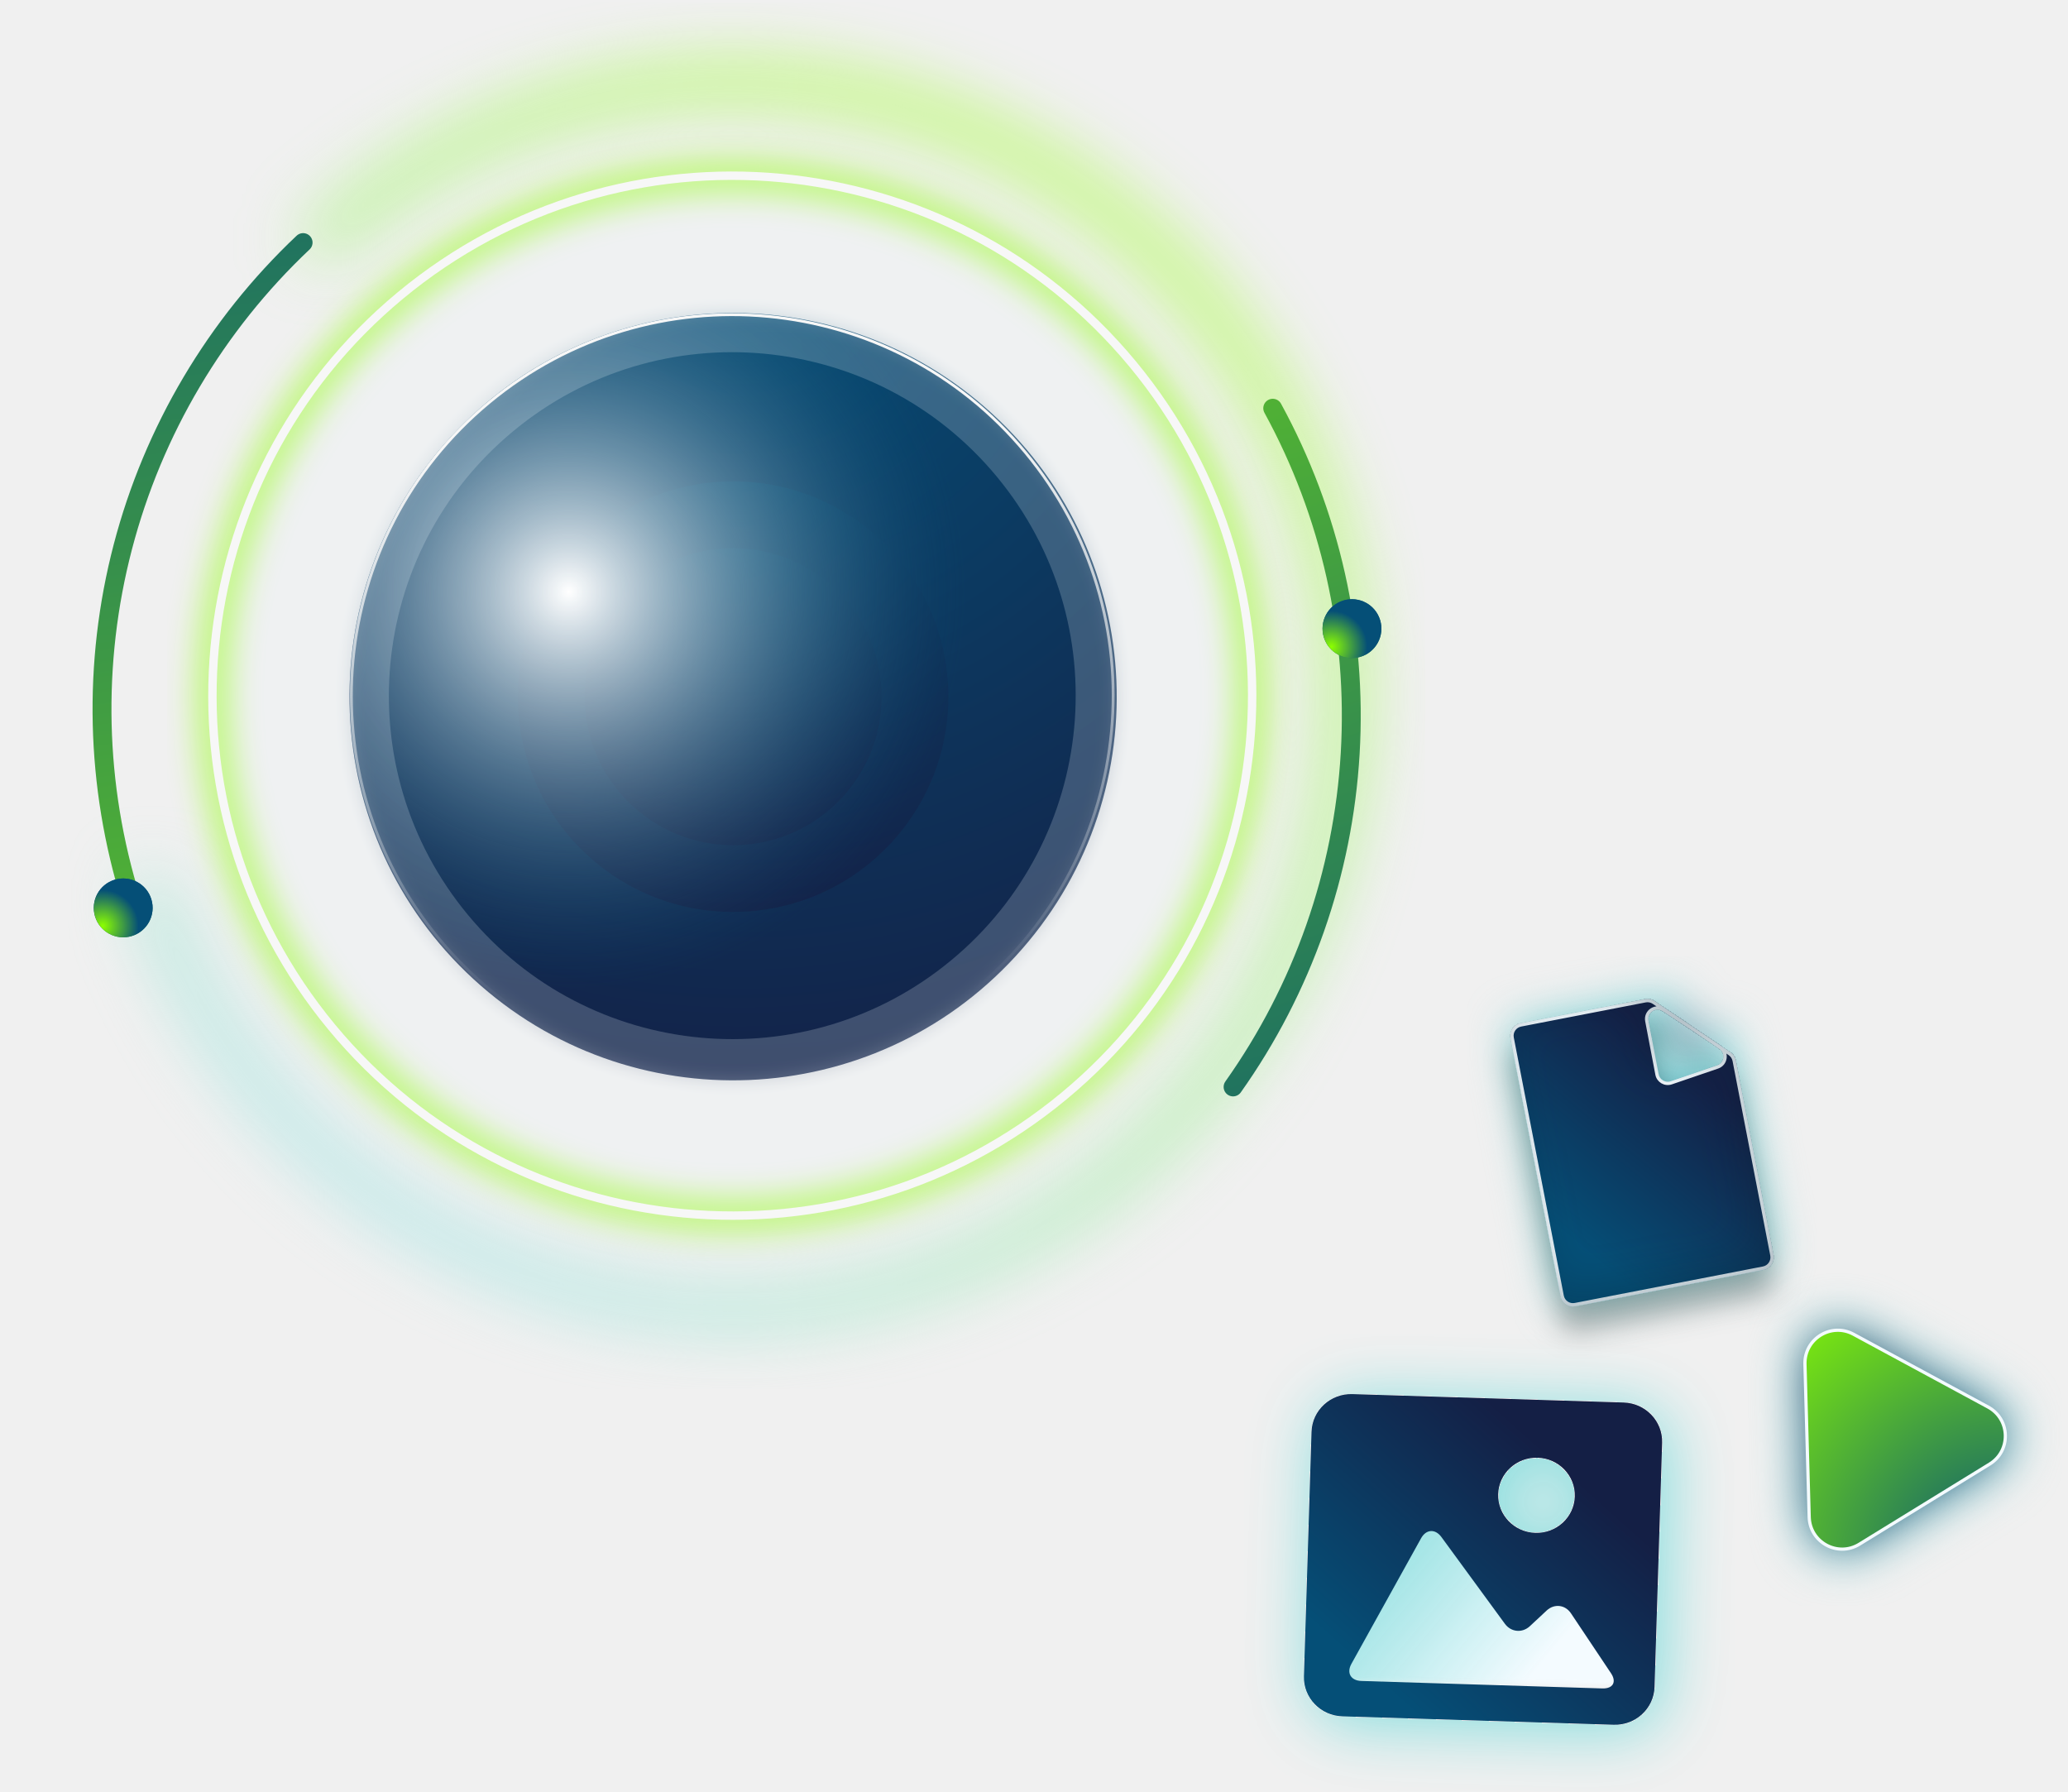
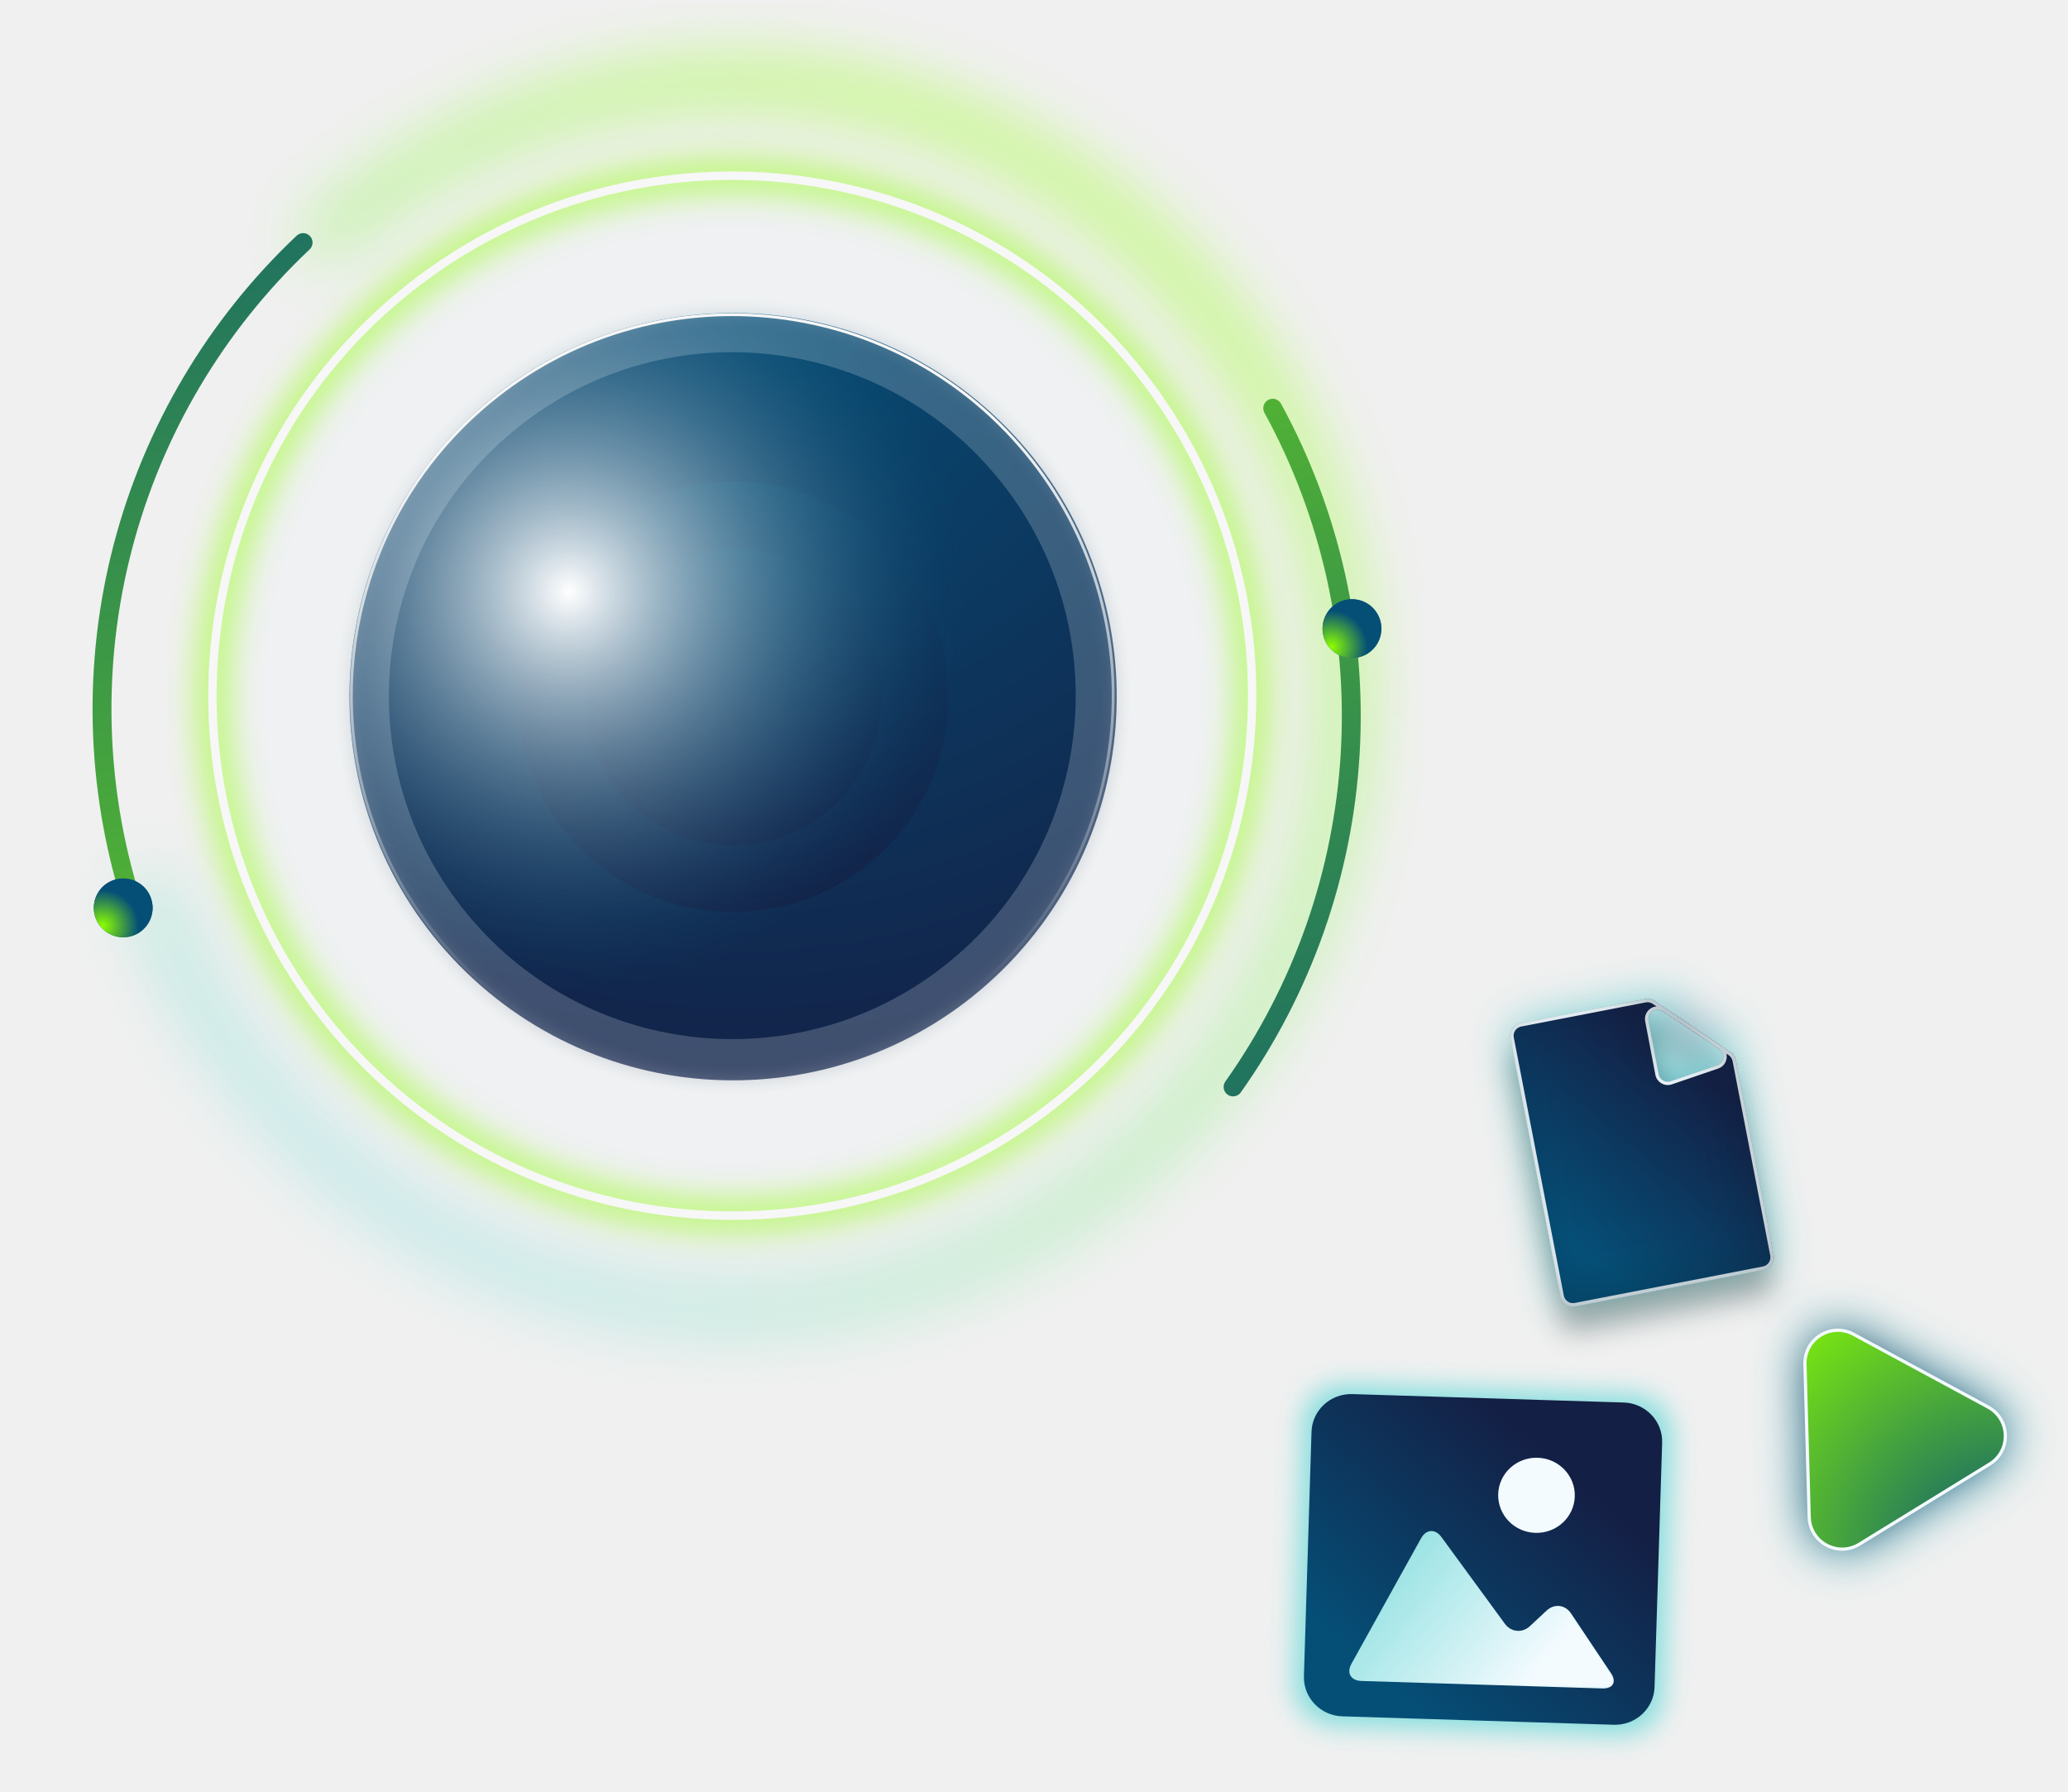
<svg xmlns="http://www.w3.org/2000/svg" width="314" height="272" viewBox="0 0 314 272" fill="none">
  <g clip-path="url(#clip0_2441_4761)">
    <g filter="url(#filter0_f_2441_4761)">
+       <rect x="198.078" y="210.062" width="55.967" height="51.637" rx="6" transform="rotate(1.93608 198.078 210.062)" fill="#83DDDD" />
+     </g>
+     <g filter="url(#filter1_f_2441_4761)">
      <path d="M45.826 36.368C60.861 22.176 80.107 13.263 100.656 10.976C121.205 8.69 141.94 13.154 159.727 23.694C177.514 34.235 191.387 50.278 199.249 69.401C207.111 88.523 208.536 109.685 203.307 129.689C198.078 149.692 186.48 167.45 170.266 180.279C154.051 193.108 134.102 200.31 113.432 200.798C92.762 201.286 72.495 195.032 55.694 182.982C38.892 170.932 26.47 153.741 20.303 134.006L24.268 132.768C30.165 151.641 42.046 168.083 58.114 179.607C74.183 191.131 93.566 197.112 113.334 196.646C133.102 196.179 152.181 189.291 167.688 177.022C183.195 164.753 194.287 147.769 199.288 128.638C204.289 109.507 202.927 89.269 195.408 70.98C187.888 52.692 174.62 37.348 157.609 27.268C140.598 17.187 120.768 12.918 101.115 15.104C81.463 17.291 63.056 25.815 48.677 39.389L45.826 36.368Z" fill="url(#paint0_linear_2441_4761)" />
      <path d="M45.826 36.368C60.861 22.176 80.107 13.263 100.656 10.976C121.205 8.69 141.94 13.154 159.727 23.694C177.514 34.235 191.387 50.278 199.249 69.401C207.111 88.523 208.536 109.685 203.307 129.689C198.078 149.692 186.48 167.45 170.266 180.279C154.051 193.108 134.102 200.31 113.432 200.798C92.762 201.286 72.495 195.032 55.694 182.982C38.892 170.932 26.47 153.741 20.303 134.006L24.268 132.768C30.165 151.641 42.046 168.083 58.114 179.607C74.183 191.131 93.566 197.112 113.334 196.646C133.102 196.179 152.181 189.291 167.688 177.022C183.195 164.753 194.287 147.769 199.288 128.638C204.289 109.507 202.927 89.269 195.408 70.98C187.888 52.692 174.62 37.348 157.609 27.268C140.598 17.187 120.768 12.918 101.115 15.104C81.463 17.291 63.056 25.815 48.677 39.389L45.826 36.368Z" fill="white" fill-opacity="0.2" />
    </g>
    <path d="M19.921 136.684C14.478 119.266 14.039 100.668 18.654 83.013C23.27 65.357 32.753 49.353 46.023 36.826" stroke="url(#paint1_linear_2441_4761)" stroke-width="2.868" stroke-linecap="round" stroke-linejoin="round" />
    <path d="M193.248 61.974C202 77.987 206.076 96.138 205.011 114.356C203.947 132.573 197.784 150.126 187.227 165.011" stroke="url(#paint2_linear_2441_4761)" stroke-width="2.868" stroke-linecap="round" stroke-linejoin="round" />
    <circle cx="111.314" cy="105.763" r="58.248" transform="rotate(-47.4095 111.314 105.763)" fill="url(#paint3_radial_2441_4761)" />
    <circle cx="111.315" cy="105.762" r="32.685" transform="rotate(-47.4095 111.315 105.762)" fill="url(#paint4_radial_2441_4761)" />
    <circle cx="111.315" cy="105.764" r="22.546" transform="rotate(-47.4095 111.315 105.764)" fill="url(#paint5_radial_2441_4761)" />
    <g style="mix-blend-mode:lighten">
      <circle cx="86.365" cy="89.839" r="66.045" transform="rotate(-47.4095 86.3647 89.8389)" fill="url(#paint6_radial_2441_4761)" />
    </g>
-     <g filter="url(#filter1_b_2441_4761)">
+     <g filter="url(#filter2_b_2441_4761)">
      <circle cx="111.189" cy="105.611" r="65.538" transform="rotate(-39.654 111.189 105.611)" stroke="#F4FBFF" stroke-opacity="0.2" stroke-width="26.794" />
    </g>
-     <g filter="url(#filter2_f_2441_4761)">
+     <g filter="url(#filter3_f_2441_4761)">
      <circle cx="111.189" cy="105.611" r="78.935" transform="rotate(-39.654 111.189 105.611)" stroke="#8CFF00" stroke-width="2.552" />
    </g>
    <circle cx="111.189" cy="105.611" r="78.935" transform="rotate(-39.654 111.189 105.611)" stroke="#F7F7F7" stroke-width="1.276" />
    <circle cx="111.187" cy="105.61" r="57.833" transform="rotate(-39.654 111.187 105.61)" stroke="url(#paint7_linear_2441_4761)" stroke-width="0.425" />
    <circle r="4.466" transform="matrix(-0.956821 0.290679 0.290679 0.956821 18.7075 137.831)" fill="url(#paint8_linear_2441_4761)" />
    <circle r="4.466" transform="matrix(-0.956821 0.290679 0.290679 0.956821 18.7075 137.831)" fill="url(#paint9_radial_2441_4761)" />
    <circle r="4.466" transform="matrix(-0.956821 0.290679 0.290679 0.956821 205.279 95.4374)" fill="url(#paint10_linear_2441_4761)" />
    <circle r="4.466" transform="matrix(-0.956821 0.290679 0.290679 0.956821 205.279 95.4374)" fill="url(#paint11_radial_2441_4761)" />
-     <g filter="url(#filter3_d_2441_4761)">
-       <g filter="url(#filter4_f_2441_4761)">
-         <path d="M228.947 244.395L218.52 230.24C218.219 229.831 217.605 229.838 217.314 230.254L200.522 254.258C200.179 254.747 200.525 255.419 201.122 255.426L245.676 255.916C246.277 255.922 246.637 255.25 246.297 254.754L236.962 241.111C236.739 240.784 236.299 240.69 235.962 240.897L229.933 244.588C229.604 244.789 229.176 244.705 228.947 244.395Z" fill="url(#paint12_linear_2441_4761)" />
-       </g>
-       <path d="M246.539 212.92L205.341 211.642C202.02 211.539 199.238 214.101 199.137 217.361L197.985 254.479C197.885 257.734 200.503 260.461 203.824 260.564L245.021 261.842C248.342 261.945 251.121 259.385 251.222 256.13L252.374 219.012C252.475 215.753 249.859 213.023 246.539 212.92ZM233.473 221.306C236.685 221.405 239.21 224.039 239.112 227.187C239.015 230.335 236.331 232.808 233.12 232.708C229.907 232.609 227.383 229.975 227.481 226.827C227.578 223.679 230.261 221.206 233.473 221.306ZM243.302 256.327L224.59 255.747L206.711 255.192C205.105 255.143 204.425 253.981 205.193 252.598L215.774 233.528C216.541 232.145 217.923 232.062 218.861 233.343L228.498 246.512C229.435 247.792 231.138 247.952 232.302 246.866L234.833 244.505C235.996 243.42 237.654 243.61 238.535 244.928L244.616 254.028C245.495 255.348 244.908 256.377 243.302 256.327Z" fill="url(#paint13_linear_2441_4761)" />
+     <g filter="url(#filter4_f_2441_4761)">
+       <path d="M228.929 244.843L218.526 230.275C218.226 229.854 217.598 229.861 217.307 230.289L200.467 255.088C200.135 255.578 200.482 256.242 201.074 256.248L245.678 256.711C246.273 256.717 246.633 256.054 246.304 255.558L236.955 241.46C236.732 241.124 236.281 241.027 235.939 241.243L229.93 245.039C229.597 245.249 229.158 245.163 228.929 244.843Z" fill="url(#paint12_linear_2441_4761)" />
    </g>
+     <circle cx="233.536" cy="226.823" r="6.147" fill="#F4FBFF" />
+     <path d="M246.539 212.92L205.341 211.642C202.02 211.539 199.238 214.101 199.137 217.361L197.985 254.479C197.885 257.734 200.503 260.461 203.824 260.564L245.021 261.842C248.342 261.945 251.121 259.385 251.222 256.13L252.374 219.012C252.475 215.753 249.859 213.023 246.539 212.92ZM233.473 221.306C236.685 221.405 239.21 224.039 239.112 227.187C239.015 230.335 236.331 232.808 233.12 232.708C229.907 232.609 227.383 229.975 227.481 226.827C227.578 223.679 230.261 221.206 233.473 221.306ZM243.302 256.327L224.59 255.747L206.711 255.192C205.105 255.143 204.425 253.981 205.193 252.598L215.774 233.528C216.541 232.145 217.923 232.062 218.861 233.343L228.498 246.512C229.435 247.792 231.138 247.952 232.302 246.866L234.833 244.505C235.996 243.42 237.654 243.61 238.535 244.928L244.616 254.028C245.495 255.348 244.908 256.377 243.302 256.327Z" fill="url(#paint13_linear_2441_4761)" />
    <g filter="url(#filter5_f_2441_4761)">
      <path d="M301.867 213.607C305.253 215.438 305.387 220.247 302.108 222.264L282.321 234.434C279.042 236.451 274.81 234.162 274.703 230.315L274.057 207.093C273.95 203.245 278.048 200.725 281.434 202.556L301.867 213.607Z" fill="url(#paint14_radial_2441_4761)" />
      <path d="M301.867 213.607C305.253 215.438 305.387 220.247 302.108 222.264L282.321 234.434C279.042 236.451 274.81 234.162 274.703 230.315L274.057 207.093C273.95 203.245 278.048 200.725 281.434 202.556L301.867 213.607Z" stroke="#83DDDD" stroke-opacity="0.92" stroke-width="2.451" />
    </g>
    <path d="M301.867 213.607C305.253 215.438 305.387 220.247 302.108 222.264L282.321 234.434C279.042 236.451 274.81 234.162 274.703 230.315L274.057 207.093C273.95 203.245 278.048 200.725 281.434 202.556L301.867 213.607Z" fill="url(#paint15_radial_2441_4761)" />
    <path d="M301.867 213.607C305.253 215.438 305.387 220.247 302.108 222.264L282.321 234.434C279.042 236.451 274.81 234.162 274.703 230.315L274.057 207.093C273.95 203.245 278.048 200.725 281.434 202.556L301.867 213.607Z" fill="url(#paint16_radial_2441_4761)" />
    <path d="M301.867 213.607C305.253 215.438 305.387 220.247 302.108 222.264L282.321 234.434C279.042 236.451 274.81 234.162 274.703 230.315L274.057 207.093C273.95 203.245 278.048 200.725 281.434 202.556L301.867 213.607Z" stroke="#F4FBFF" stroke-width="0.49" />
    <g filter="url(#filter6_f_2441_4761)">
      <path d="M249.838 151.934C250.271 151.85 250.721 151.942 251.087 152.189L262.614 159.973C262.98 160.221 263.233 160.603 263.317 161.037L269.039 190.565C269.214 191.468 268.624 192.342 267.721 192.517L239.151 198.054C238.248 198.229 237.374 197.639 237.199 196.736L229.605 157.552C229.43 156.649 230.02 155.775 230.923 155.6L249.838 151.934ZM252.255 160.782C252.43 161.684 253.304 162.275 254.207 162.1L256.585 161.639C258.042 161.356 258.43 159.454 257.2 158.624L254.361 156.706C253.132 155.876 251.512 156.947 251.794 158.403L252.255 160.782Z" fill="url(#paint17_radial_2441_4761)" />
-       <path d="M249.168 155.457C248.545 156.451 248.263 157.689 248.524 159.037L248.985 161.415C249.51 164.124 252.132 165.894 254.841 165.369L257.219 164.909C258.567 164.647 259.61 163.923 260.299 162.974L265.453 189.564L240.152 194.467L233.192 158.553L249.168 155.457Z" stroke="#83DDDD" stroke-opacity="0.92" stroke-width="6.661" />
+       <path d="M233.192 158.553L249.168 155.457C248.545 156.451 248.263 157.689 248.524 159.037L248.985 161.415C249.51 164.124 252.132 165.894 254.841 165.369L257.219 164.909C258.567 164.647 259.61 163.923 260.299 162.974L265.453 189.564L240.152 194.467L233.192 158.553Z" stroke="#83DDDD" stroke-opacity="0.92" stroke-width="6.661" />
    </g>
    <g filter="url(#filter7_di_2441_4761)">
      <path d="M249.837 151.933C250.271 151.849 250.72 151.941 251.086 152.188L262.613 159.972C262.979 160.22 263.232 160.602 263.316 161.036L269.039 190.564C269.214 191.467 268.624 192.341 267.721 192.516L239.15 198.053C238.247 198.228 237.373 197.638 237.198 196.735L229.604 157.551C229.429 156.648 230.019 155.774 230.922 155.599L249.837 151.933ZM251.593 163.12C251.782 164.115 252.808 164.712 253.767 164.385L260.808 161.981C262.109 161.537 262.342 159.796 261.203 159.026L256.853 156.082L252.596 153.299C251.367 152.496 249.775 153.561 250.049 155.005L251.593 163.12Z" fill="url(#paint18_linear_2441_4761)" />
      <path d="M249.837 151.933C250.271 151.849 250.72 151.941 251.086 152.188L262.613 159.972C262.979 160.22 263.232 160.602 263.316 161.036L269.039 190.564C269.214 191.467 268.624 192.341 267.721 192.516L239.15 198.053C238.247 198.228 237.373 197.638 237.198 196.735L229.604 157.551C229.429 156.648 230.019 155.774 230.922 155.599L249.837 151.933ZM251.593 163.12C251.782 164.115 252.808 164.712 253.767 164.385L260.808 161.981C262.109 161.537 262.342 159.796 261.203 159.026L256.853 156.082L252.596 153.299C251.367 152.496 249.775 153.561 250.049 155.005L251.593 163.12Z" stroke="#F4FBFF" stroke-width="0.5" />
    </g>
  </g>
  <defs>
-     <filter id="filter0_f_2441_4761" x="10.303" y="0.392" width="206.099" height="210.433" filterUnits="userSpaceOnUse" color-interpolation-filters="sRGB">
+     <filter id="filter0_f_2441_4761" x="192.532" y="206.262" width="65.281" height="61.1" filterUnits="userSpaceOnUse" color-interpolation-filters="sRGB">
+       <feFlood flood-opacity="0" result="BackgroundImageFix" />
+       <feBlend mode="normal" in="SourceGraphic" in2="BackgroundImageFix" result="shape" />
+       <feGaussianBlur stdDeviation="2" result="effect1_foregroundBlur_2441_4761" />
+     </filter>
+     <filter id="filter1_f_2441_4761" x="10.303" y="0.392" width="206.099" height="210.433" filterUnits="userSpaceOnUse" color-interpolation-filters="sRGB">
      <feFlood flood-opacity="0" result="BackgroundImageFix" />
      <feBlend mode="normal" in="SourceGraphic" in2="BackgroundImageFix" result="shape" />
      <feGaussianBlur stdDeviation="5" result="effect1_foregroundBlur_2441_4761" />
    </filter>
-     <filter id="filter1_b_2441_4761" x="29.702" y="24.125" width="162.972" height="162.972" filterUnits="userSpaceOnUse" color-interpolation-filters="sRGB">
+     <filter id="filter2_b_2441_4761" x="29.702" y="24.125" width="162.972" height="162.972" filterUnits="userSpaceOnUse" color-interpolation-filters="sRGB">
      <feFlood flood-opacity="0" result="BackgroundImageFix" />
      <feGaussianBlur in="BackgroundImage" stdDeviation="1.275" />
      <feComposite in2="SourceAlpha" operator="in" result="effect1_backgroundBlur_2441_4761" />
      <feBlend mode="normal" in="SourceGraphic" in2="effect1_backgroundBlur_2441_4761" result="shape" />
    </filter>
-     <filter id="filter2_f_2441_4761" x="25.447" y="19.869" width="171.484" height="171.484" filterUnits="userSpaceOnUse" color-interpolation-filters="sRGB">
+     <filter id="filter3_f_2441_4761" x="25.447" y="19.869" width="171.484" height="171.484" filterUnits="userSpaceOnUse" color-interpolation-filters="sRGB">
      <feFlood flood-opacity="0" result="BackgroundImageFix" />
      <feBlend mode="normal" in="SourceGraphic" in2="BackgroundImageFix" result="shape" />
      <feGaussianBlur stdDeviation="2.764" result="effect1_foregroundBlur_2441_4761" />
    </filter>
-     <filter id="filter3_d_2441_4761" x="188.983" y="202.639" width="74.394" height="70.207" filterUnits="userSpaceOnUse" color-interpolation-filters="sRGB">
-       <feFlood flood-opacity="0" result="BackgroundImageFix" />
-       <feColorMatrix in="SourceAlpha" type="matrix" values="0 0 0 0 0 0 0 0 0 0 0 0 0 0 0 0 0 0 127 0" result="hardAlpha" />
-       <feOffset dx="1" dy="1" />
-       <feGaussianBlur stdDeviation="5" />
-       <feComposite in2="hardAlpha" operator="out" />
-       <feColorMatrix type="matrix" values="0 0 0 0 0.514 0 0 0 0 0.867 0 0 0 0 0.867 0 0 0 1 0" />
-       <feBlend mode="normal" in2="BackgroundImageFix" result="effect1_dropShadow_2441_4761" />
-       <feBlend mode="normal" in="SourceGraphic" in2="effect1_dropShadow_2441_4761" result="shape" />
-     </filter>
-     <filter id="filter4_f_2441_4761" x="199.495" y="229.046" width="47.824" height="27.76" filterUnits="userSpaceOnUse" color-interpolation-filters="sRGB">
+     <filter id="filter4_f_2441_4761" x="199.447" y="229.072" width="47.873" height="28.529" filterUnits="userSpaceOnUse" color-interpolation-filters="sRGB">
      <feFlood flood-opacity="0" result="BackgroundImageFix" />
      <feBlend mode="normal" in="SourceGraphic" in2="BackgroundImageFix" result="shape" />
      <feGaussianBlur stdDeviation="0.446" result="effect1_foregroundBlur_2441_4761" />
    </filter>
    <filter id="filter5_f_2441_4761" x="265.477" y="193.366" width="47.59" height="50.396" filterUnits="userSpaceOnUse" color-interpolation-filters="sRGB">
      <feFlood flood-opacity="0" result="BackgroundImageFix" />
      <feBlend mode="normal" in="SourceGraphic" in2="BackgroundImageFix" result="shape" />
      <feGaussianBlur stdDeviation="3.676" result="effect1_foregroundBlur_2441_4761" />
    </filter>
    <filter id="filter6_f_2441_4761" x="222.913" y="145.242" width="52.819" height="59.504" filterUnits="userSpaceOnUse" color-interpolation-filters="sRGB">
      <feFlood flood-opacity="0" result="BackgroundImageFix" />
      <feBlend mode="normal" in="SourceGraphic" in2="BackgroundImageFix" result="shape" />
      <feGaussianBlur stdDeviation="3.331" result="effect1_foregroundBlur_2441_4761" />
    </filter>
    <filter id="filter7_di_2441_4761" x="225.324" y="149.987" width="47.996" height="56.346" filterUnits="userSpaceOnUse" color-interpolation-filters="sRGB">
      <feFlood flood-opacity="0" result="BackgroundImageFix" />
      <feColorMatrix in="SourceAlpha" type="matrix" values="0 0 0 0 0 0 0 0 0 0 0 0 0 0 0 0 0 0 127 0" result="hardAlpha" />
      <feOffset dy="4" />
      <feGaussianBlur stdDeviation="2" />
      <feComposite in2="hardAlpha" operator="out" />
      <feColorMatrix type="matrix" values="0 0 0 0 0 0 0 0 0 0 0 0 0 0 0 0 0 0 0.25 0" />
      <feBlend mode="normal" in2="BackgroundImageFix" result="effect1_dropShadow_2441_4761" />
      <feBlend mode="normal" in="SourceGraphic" in2="effect1_dropShadow_2441_4761" result="shape" />
      <feColorMatrix in="SourceAlpha" type="matrix" values="0 0 0 0 0 0 0 0 0 0 0 0 0 0 0 0 0 0 127 0" result="hardAlpha" />
      <feOffset dx="-1.665" dy="-1.665" />
      <feGaussianBlur stdDeviation="3.331" />
      <feComposite in2="hardAlpha" operator="arithmetic" k2="-1" k3="1" />
      <feColorMatrix type="matrix" values="0 0 0 0 0.02 0 0 0 0 0.133 0 0 0 0 0.2 0 0 0 0.3 0" />
      <feBlend mode="normal" in2="shape" result="effect2_innerShadow_2441_4761" />
    </filter>
    <linearGradient id="paint0_linear_2441_4761" x1="73.469" y1="194.093" x2="180.426" y2="40.248" gradientUnits="userSpaceOnUse">
      <stop stop-color="#83DDDD" />
      <stop offset="0.972" stop-color="#8CFF00" />
    </linearGradient>
    <linearGradient id="paint1_linear_2441_4761" x1="143.888" y1="244.353" x2="102.464" y2="-29.866" gradientUnits="userSpaceOnUse">
      <stop stop-color="#8CFF00" />
      <stop offset="1" stop-color="#054F77" />
    </linearGradient>
    <linearGradient id="paint2_linear_2441_4761" x1="50.58" y1="-19.304" x2="144.956" y2="241.474" gradientUnits="userSpaceOnUse">
      <stop stop-color="#8CFF00" />
      <stop offset="1" stop-color="#054F77" />
    </linearGradient>
    <radialGradient id="paint3_radial_2441_4761" cx="0" cy="0" r="1" gradientUnits="userSpaceOnUse" gradientTransform="translate(162.134 60.0171) rotate(116.644) scale(136.481)">
      <stop stop-color="#054F77" />
      <stop offset="1" stop-color="#141F45" />
    </radialGradient>
    <radialGradient id="paint4_radial_2441_4761" cx="0" cy="0" r="1" gradientUnits="userSpaceOnUse" gradientTransform="translate(139.832 80.0924) rotate(116.644) scale(76.5842)">
      <stop stop-color="#054F77" />
      <stop offset="1" stop-color="#141F45" />
    </radialGradient>
    <radialGradient id="paint5_radial_2441_4761" cx="0" cy="0" r="1" gradientUnits="userSpaceOnUse" gradientTransform="translate(130.986 88.0563) rotate(116.644) scale(52.8282)">
      <stop stop-color="#054F77" />
      <stop offset="1" stop-color="#141F45" />
    </radialGradient>
    <radialGradient id="paint6_radial_2441_4761" cx="0" cy="0" r="1" gradientUnits="userSpaceOnUse" gradientTransform="translate(86.3647 89.8389) rotate(97.7554) scale(60.4134)">
      <stop stop-color="white" />
      <stop offset="1" stop-color="#054F77" stop-opacity="0" />
    </radialGradient>
    <linearGradient id="paint7_linear_2441_4761" x1="162.396" y1="95.769" x2="111.187" y2="163.443" gradientUnits="userSpaceOnUse">
      <stop stop-color="#F7F7F7" />
      <stop offset="1" stop-color="#F7F7F7" stop-opacity="0" />
    </linearGradient>
    <linearGradient id="paint8_linear_2441_4761" x1="4.466" y1="0" x2="4.466" y2="15.754" gradientUnits="userSpaceOnUse">
      <stop stop-color="#054F77" />
      <stop offset="1" stop-color="#8CFF00" />
    </linearGradient>
    <radialGradient id="paint9_radial_2441_4761" cx="0" cy="0" r="1" gradientUnits="userSpaceOnUse" gradientTransform="translate(3.78548 1.71491) rotate(83.0538) scale(5.45472)">
      <stop stop-color="#8CFF00" />
      <stop offset="1" stop-color="#054F77" />
    </radialGradient>
    <linearGradient id="paint10_linear_2441_4761" x1="4.466" y1="0" x2="4.466" y2="15.754" gradientUnits="userSpaceOnUse">
      <stop stop-color="#054F77" />
      <stop offset="1" stop-color="#8CFF00" />
    </linearGradient>
    <radialGradient id="paint11_radial_2441_4761" cx="0" cy="0" r="1" gradientUnits="userSpaceOnUse" gradientTransform="translate(3.78548 1.71491) rotate(83.0538) scale(5.45472)">
      <stop stop-color="#8CFF00" />
      <stop offset="1" stop-color="#054F77" />
    </radialGradient>
-     <linearGradient id="paint12_linear_2441_4761" x1="231.882" y1="255.283" x2="205.079" y2="232.901" gradientUnits="userSpaceOnUse">
+     <linearGradient id="paint12_linear_2441_4761" x1="231.857" y1="256.071" x2="204.416" y2="233.835" gradientUnits="userSpaceOnUse">
      <stop stop-color="#F4FBFF" />
      <stop offset="1" stop-color="#83DDDD" stop-opacity="0.92" />
    </linearGradient>
    <linearGradient id="paint13_linear_2441_4761" x1="244.292" y1="228.835" x2="215.543" y2="260.928" gradientUnits="userSpaceOnUse">
      <stop stop-color="#141F45" />
      <stop offset="1" stop-color="#054F77" />
    </linearGradient>
    <radialGradient id="paint14_radial_2441_4761" cx="0" cy="0" r="1" gradientUnits="userSpaceOnUse" gradientTransform="translate(305.03 238.285) rotate(-154.951) scale(54.857)">
      <stop stop-color="#054F77" />
      <stop offset="1" stop-color="#141F45" />
    </radialGradient>
    <radialGradient id="paint15_radial_2441_4761" cx="0" cy="0" r="1" gradientUnits="userSpaceOnUse" gradientTransform="translate(305.03 238.285) rotate(-154.951) scale(54.857)">
      <stop stop-color="#054F77" />
      <stop offset="1" stop-color="#141F45" />
    </radialGradient>
    <radialGradient id="paint16_radial_2441_4761" cx="0" cy="0" r="1" gradientUnits="userSpaceOnUse" gradientTransform="translate(305.03 238.285) rotate(-154.951) scale(54.857)">
      <stop stop-color="#054F77" />
      <stop offset="1" stop-color="#8CFF00" />
    </radialGradient>
    <radialGradient id="paint17_radial_2441_4761" cx="0" cy="0" r="1" gradientUnits="userSpaceOnUse" gradientTransform="translate(259.981 154.695) rotate(99.6522) scale(48.3822 39.7872)">
      <stop stop-color="#054F77" />
      <stop offset="1" stop-color="#141F45" />
    </radialGradient>
    <linearGradient id="paint18_linear_2441_4761" x1="259.619" y1="163.824" x2="239.076" y2="188.578" gradientUnits="userSpaceOnUse">
      <stop stop-color="#141F45" />
      <stop offset="1" stop-color="#054F77" />
    </linearGradient>
    <clipPath id="clip0_2441_4761">
      <rect width="314" height="272" fill="white" />
    </clipPath>
  </defs>
</svg>
